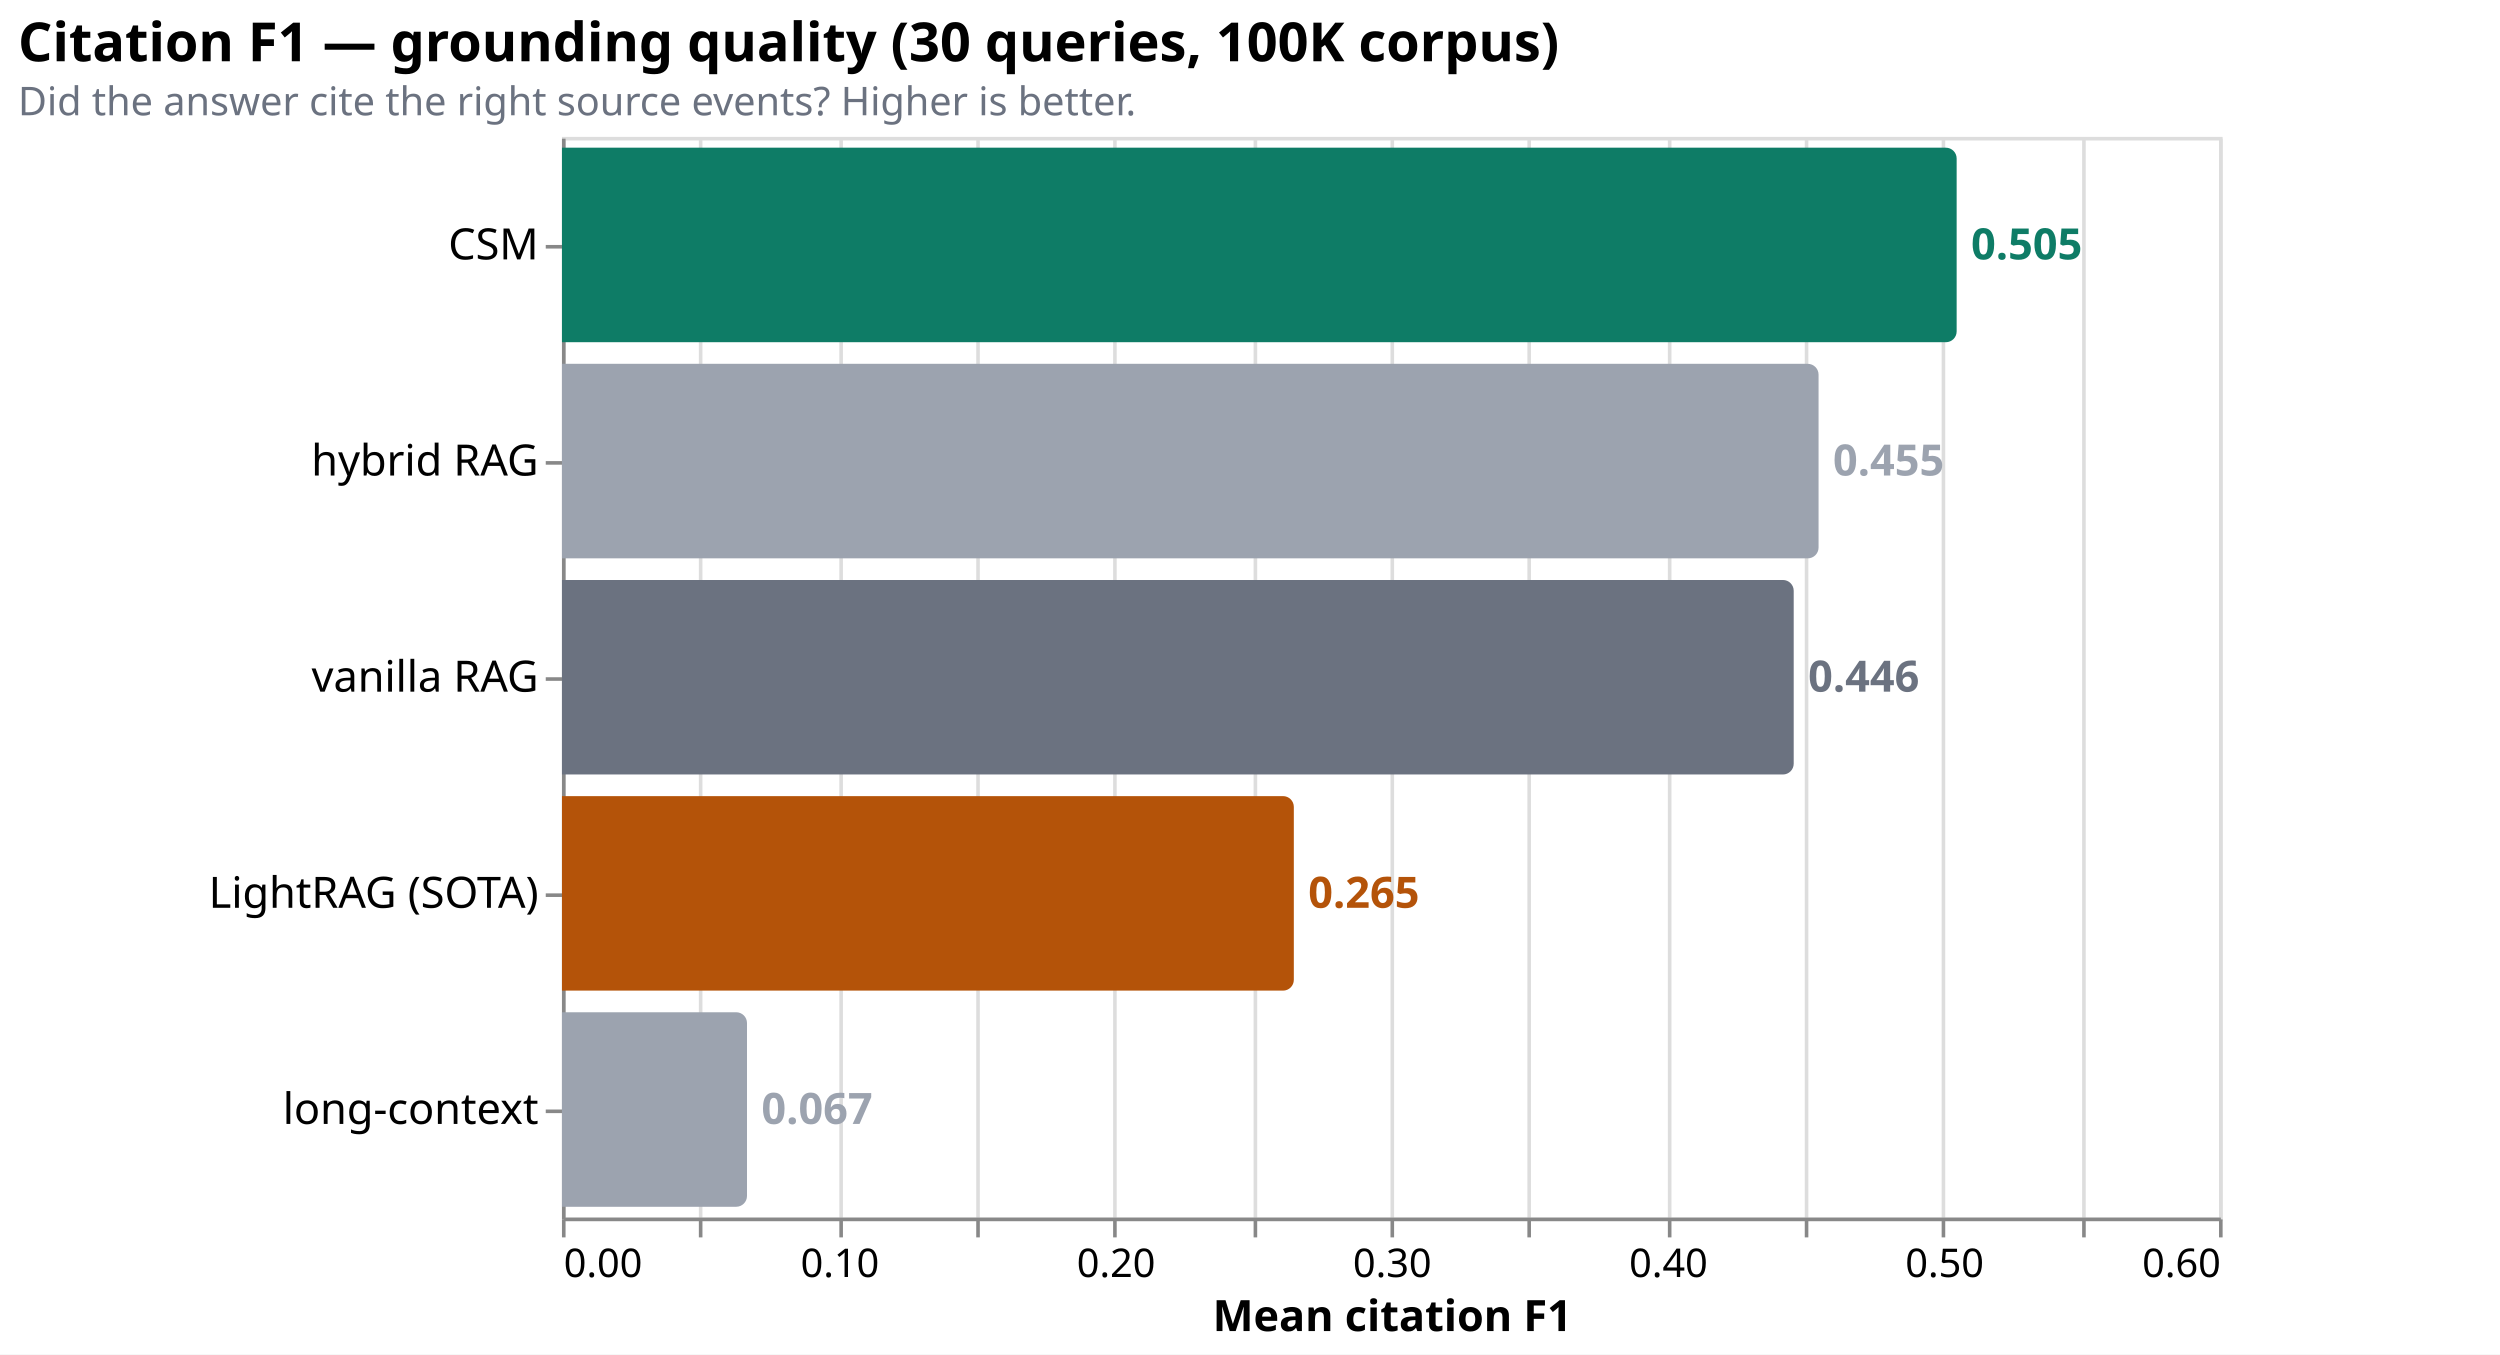
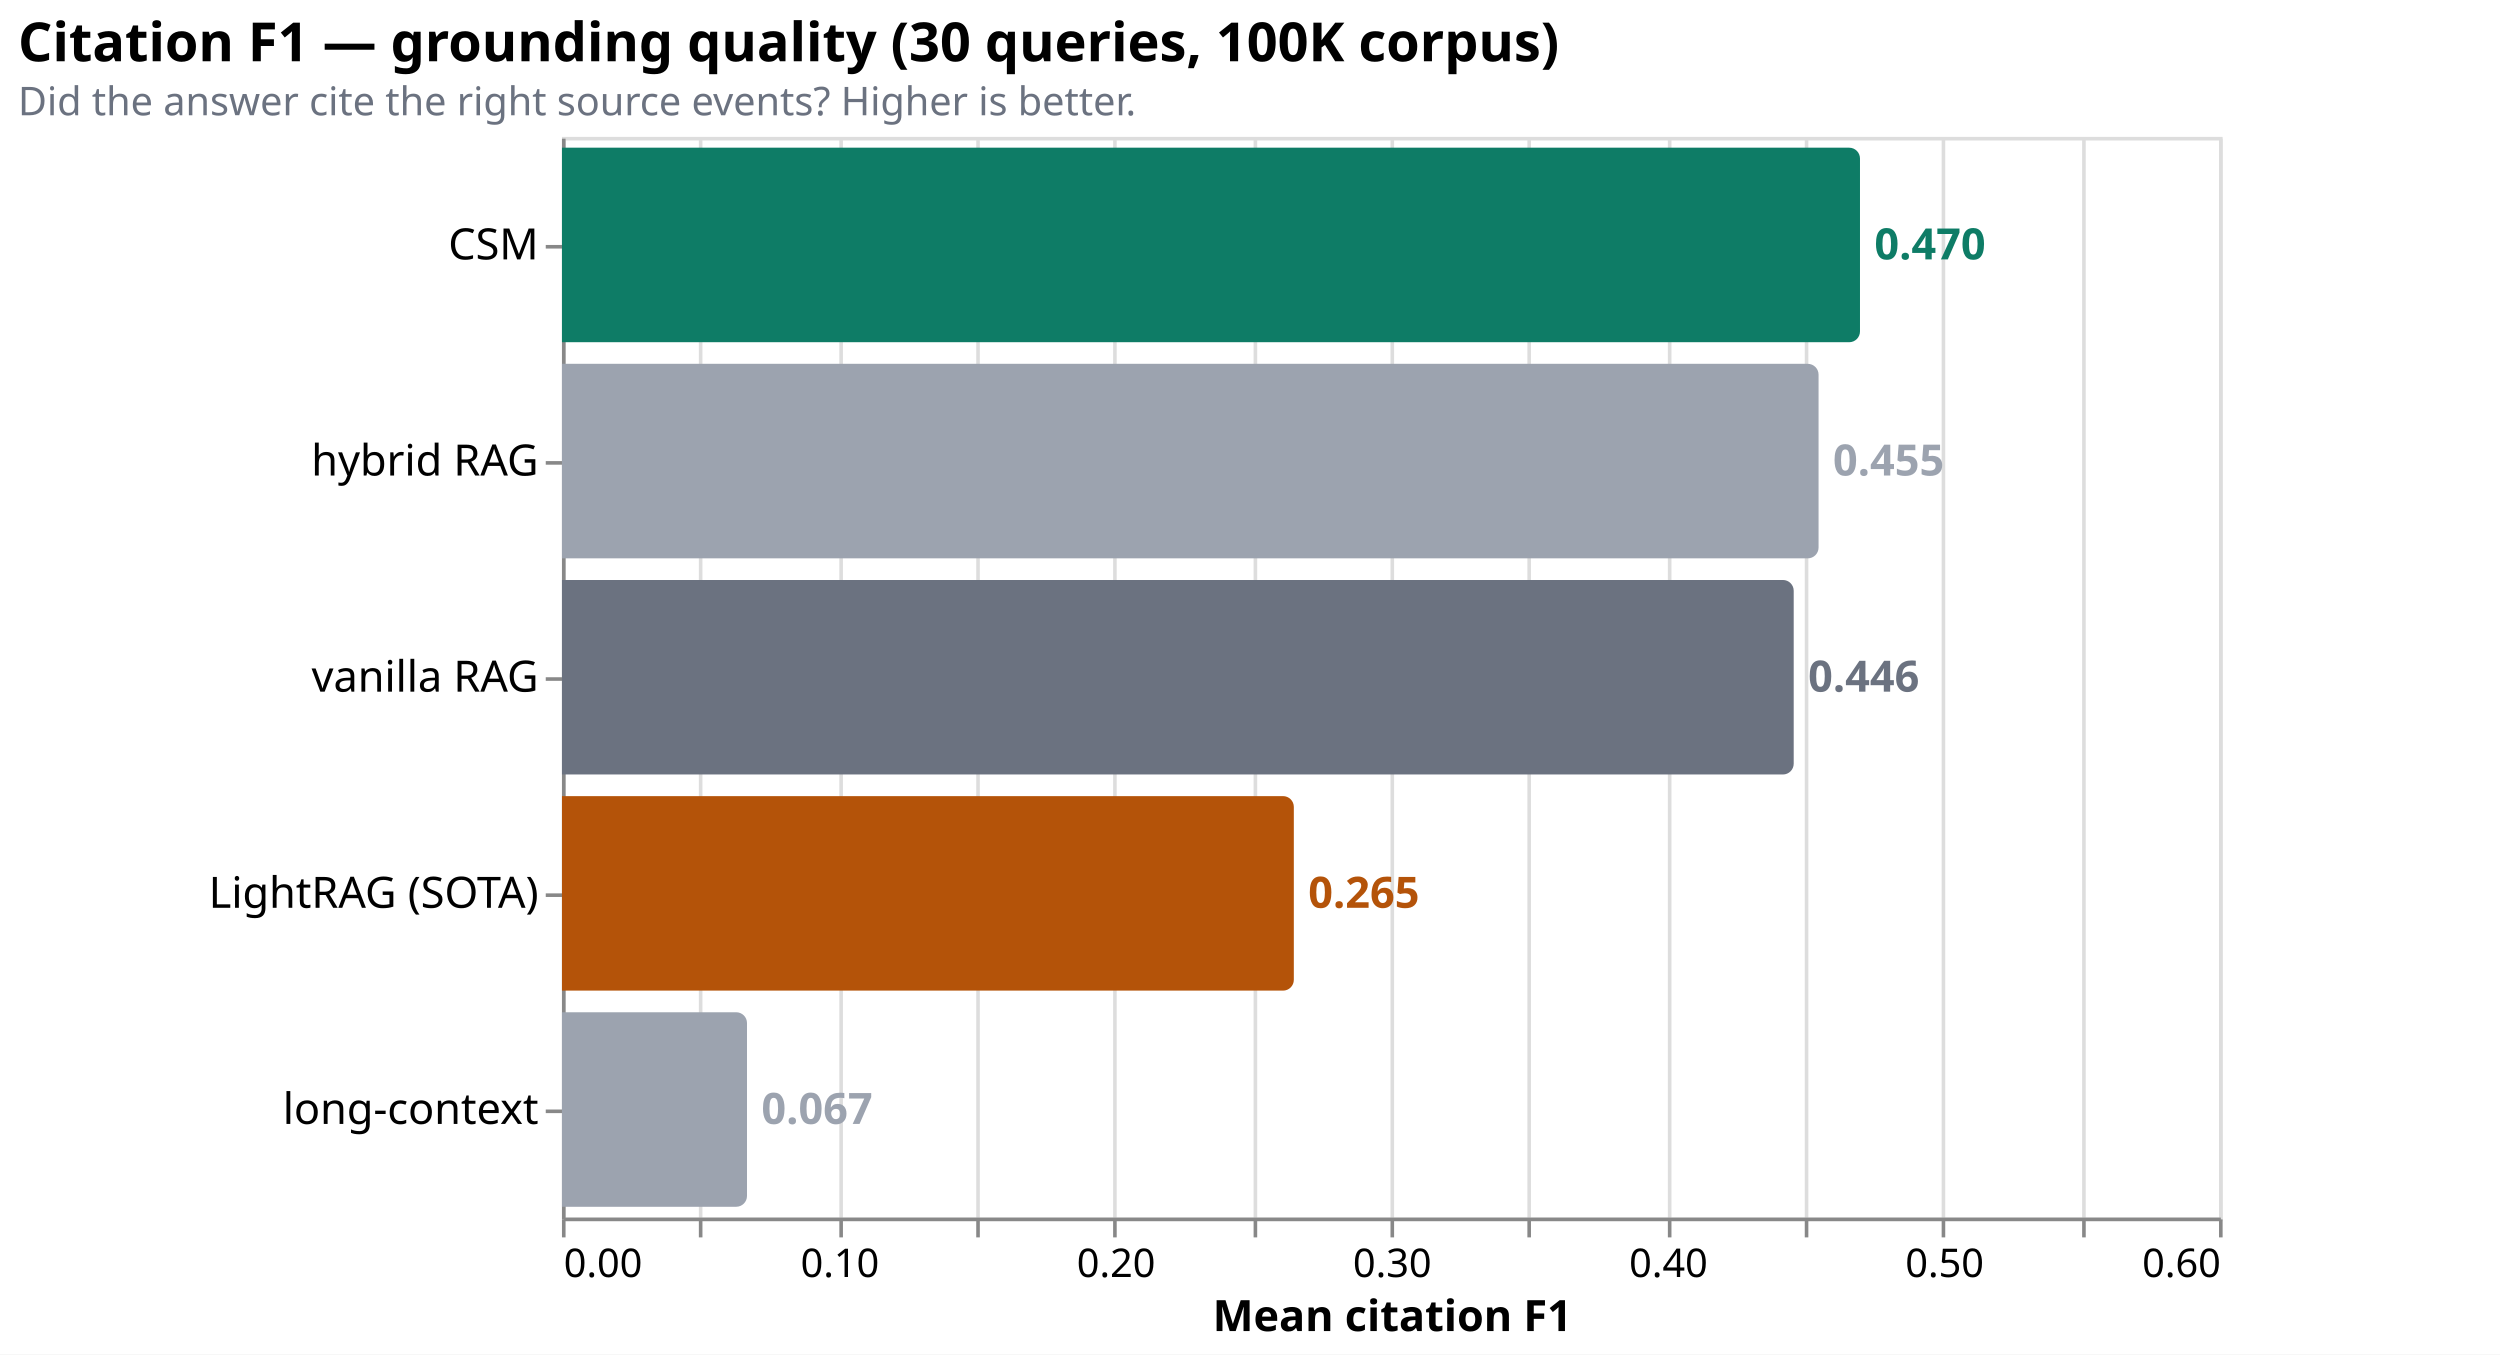
<svg xmlns="http://www.w3.org/2000/svg" version="1.1" class="marks" width="694" height="376" viewBox="0 0 694 376">
  <rect width="694" height="376" fill="white" />
  <g fill="none" stroke-miterlimit="10" transform="translate(156,38)">
    <g class="mark-group role-frame root" role="graphics-object" aria-roledescription="group mark container">
      <g transform="translate(0,0)">
        <path class="background" aria-hidden="true" d="M0.5,0.5h460v300h-460Z" stroke="#ddd" />
        <g>
          <g class="mark-group role-axis" aria-hidden="true">
            <g transform="translate(0.5,300.5)">
              <path class="background" aria-hidden="true" d="M0,0h0v0h0Z" pointer-events="none" />
              <g>
                <g class="mark-rule role-axis-grid" pointer-events="none">
                  <line transform="translate(0,0)" x2="0" y2="-300" stroke="#ddd" stroke-width="1" opacity="1" />
                  <line transform="translate(38,0)" x2="0" y2="-300" stroke="#ddd" stroke-width="1" opacity="1" />
                  <line transform="translate(77,0)" x2="0" y2="-300" stroke="#ddd" stroke-width="1" opacity="1" />
                  <line transform="translate(115,0)" x2="0" y2="-300" stroke="#ddd" stroke-width="1" opacity="1" />
                  <line transform="translate(153,0)" x2="0" y2="-300" stroke="#ddd" stroke-width="1" opacity="1" />
                  <line transform="translate(192,0)" x2="0" y2="-300" stroke="#ddd" stroke-width="1" opacity="1" />
                  <line transform="translate(230,0)" x2="0" y2="-300" stroke="#ddd" stroke-width="1" opacity="1" />
                  <line transform="translate(268,0)" x2="0" y2="-300" stroke="#ddd" stroke-width="1" opacity="1" />
                  <line transform="translate(307,0)" x2="0" y2="-300" stroke="#ddd" stroke-width="1" opacity="1" />
                  <line transform="translate(345,0)" x2="0" y2="-300" stroke="#ddd" stroke-width="1" opacity="1" />
                  <line transform="translate(383,0)" x2="0" y2="-300" stroke="#ddd" stroke-width="1" opacity="1" />
                  <line transform="translate(422,0)" x2="0" y2="-300" stroke="#ddd" stroke-width="1" opacity="1" />
                  <line transform="translate(460,0)" x2="0" y2="-300" stroke="#ddd" stroke-width="1" opacity="1" />
                </g>
              </g>
              <path class="foreground" aria-hidden="true" d="" pointer-events="none" display="none" />
            </g>
          </g>
          <g class="mark-group role-axis" role="graphics-symbol" aria-roledescription="axis" aria-label="X-axis titled 'Mean citation F1' for a linear scale with values from 0.0 to 0.6">
            <g transform="translate(0.5,300.5)">
              <path class="background" aria-hidden="true" d="M0,0h0v0h0Z" pointer-events="none" />
              <g>
                <g class="mark-rule role-axis-tick" pointer-events="none">
                  <line transform="translate(0,0)" x2="0" y2="5" stroke="#888" stroke-width="1" opacity="1" />
                  <line transform="translate(38,0)" x2="0" y2="5" stroke="#888" stroke-width="1" opacity="1" />
                  <line transform="translate(77,0)" x2="0" y2="5" stroke="#888" stroke-width="1" opacity="1" />
                  <line transform="translate(115,0)" x2="0" y2="5" stroke="#888" stroke-width="1" opacity="1" />
                  <line transform="translate(153,0)" x2="0" y2="5" stroke="#888" stroke-width="1" opacity="1" />
                  <line transform="translate(192,0)" x2="0" y2="5" stroke="#888" stroke-width="1" opacity="1" />
                  <line transform="translate(230,0)" x2="0" y2="5" stroke="#888" stroke-width="1" opacity="1" />
                  <line transform="translate(268,0)" x2="0" y2="5" stroke="#888" stroke-width="1" opacity="1" />
                  <line transform="translate(307,0)" x2="0" y2="5" stroke="#888" stroke-width="1" opacity="1" />
                  <line transform="translate(345,0)" x2="0" y2="5" stroke="#888" stroke-width="1" opacity="1" />
                  <line transform="translate(383,0)" x2="0" y2="5" stroke="#888" stroke-width="1" opacity="1" />
                  <line transform="translate(422,0)" x2="0" y2="5" stroke="#888" stroke-width="1" opacity="1" />
                  <line transform="translate(460,0)" x2="0" y2="5" stroke="#888" stroke-width="1" opacity="1" />
                </g>
                <g class="mark-text role-axis-label" pointer-events="none">
                  <text text-anchor="start" transform="translate(0,16)" font-family="sans-serif" font-size="11px" fill="#000" opacity="1">0.00</text>
                  <text text-anchor="middle" transform="translate(38.33333,16)" font-family="sans-serif" font-size="11px" fill="#000" opacity="0">0.05</text>
                  <text text-anchor="middle" transform="translate(76.66667,16)" font-family="sans-serif" font-size="11px" fill="#000" opacity="1">0.10</text>
                  <text text-anchor="middle" transform="translate(115,16)" font-family="sans-serif" font-size="11px" fill="#000" opacity="0">0.15</text>
                  <text text-anchor="middle" transform="translate(153.3333,16)" font-family="sans-serif" font-size="11px" fill="#000" opacity="1">0.20</text>
                  <text text-anchor="middle" transform="translate(191.6667,16)" font-family="sans-serif" font-size="11px" fill="#000" opacity="0">0.25</text>
                  <text text-anchor="middle" transform="translate(230,16)" font-family="sans-serif" font-size="11px" fill="#000" opacity="1">0.30</text>
                  <text text-anchor="middle" transform="translate(268.3333,16)" font-family="sans-serif" font-size="11px" fill="#000" opacity="0">0.35</text>
                  <text text-anchor="middle" transform="translate(306.6667,16)" font-family="sans-serif" font-size="11px" fill="#000" opacity="1">0.40</text>
                  <text text-anchor="middle" transform="translate(345,16)" font-family="sans-serif" font-size="11px" fill="#000" opacity="0">0.45</text>
                  <text text-anchor="middle" transform="translate(383.3333,16)" font-family="sans-serif" font-size="11px" fill="#000" opacity="1">0.50</text>
                  <text text-anchor="middle" transform="translate(421.6667,16)" font-family="sans-serif" font-size="11px" fill="#000" opacity="0">0.55</text>
                  <text text-anchor="end" transform="translate(460,16)" font-family="sans-serif" font-size="11px" fill="#000" opacity="1">0.60</text>
                </g>
                <g class="mark-rule role-axis-domain" pointer-events="none">
                  <line transform="translate(0,0)" x2="460" y2="0" stroke="#888" stroke-width="1" opacity="1" />
                </g>
                <g class="mark-text role-axis-title" pointer-events="none">
                  <text text-anchor="middle" transform="translate(230,31)" font-family="sans-serif" font-size="12px" font-weight="bold" fill="#000" opacity="1">Mean citation F1</text>
                </g>
              </g>
              <path class="foreground" aria-hidden="true" d="" pointer-events="none" display="none" />
            </g>
          </g>
          <g class="mark-group role-axis" role="graphics-symbol" aria-roledescription="axis" aria-label="Y-axis for a discrete scale with 5 values: CSM, hybrid RAG, vanilla RAG, LightRAG (SOTA), long-context">
            <g transform="translate(0.5,0.5)">
              <path class="background" aria-hidden="true" d="M0,0h0v0h0Z" pointer-events="none" />
              <g>
                <g class="mark-rule role-axis-tick" pointer-events="none">
                  <line transform="translate(0,30)" x2="-5" y2="0" stroke="#888" stroke-width="1" opacity="1" />
                  <line transform="translate(0,90)" x2="-5" y2="0" stroke="#888" stroke-width="1" opacity="1" />
                  <line transform="translate(0,150)" x2="-5" y2="0" stroke="#888" stroke-width="1" opacity="1" />
                  <line transform="translate(0,210)" x2="-5" y2="0" stroke="#888" stroke-width="1" opacity="1" />
                  <line transform="translate(0,270)" x2="-5" y2="0" stroke="#888" stroke-width="1" opacity="1" />
                </g>
                <g class="mark-text role-axis-label" pointer-events="none">
                  <text text-anchor="end" transform="translate(-7,33.5)" font-family="sans-serif" font-size="12px" fill="#000" opacity="1">CSM</text>
                  <text text-anchor="end" transform="translate(-7,93.5)" font-family="sans-serif" font-size="12px" fill="#000" opacity="1">hybrid RAG</text>
                  <text text-anchor="end" transform="translate(-7,153.5)" font-family="sans-serif" font-size="12px" fill="#000" opacity="1">vanilla RAG</text>
                  <text text-anchor="end" transform="translate(-7,213.5)" font-family="sans-serif" font-size="12px" fill="#000" opacity="1">LightRAG (SOTA)</text>
                  <text text-anchor="end" transform="translate(-7,273.5)" font-family="sans-serif" font-size="12px" fill="#000" opacity="1">long-context</text>
                </g>
                <g class="mark-rule role-axis-domain" pointer-events="none">
                  <line transform="translate(0,0)" x2="0" y2="300" stroke="#888" stroke-width="1" opacity="1" />
                </g>
              </g>
              <path class="foreground" aria-hidden="true" d="" pointer-events="none" display="none" />
            </g>
          </g>
          <g class="mark-group role-scope" role="graphics-object" aria-roledescription="group mark container">
            <g transform="translate(0,3)">
-               <path class="background" aria-hidden="true" d="M0,0L384.167,0C385.822,0,387.167,1.344,387.167,3L387.167,51C387.167,52.656,385.822,54,384.167,54L0,54C0,54,0,54,0,54L0,0C0,0,0,0,0,0Z" />
+               <path class="background" aria-hidden="true" d="M0,0L357.333,0C358.989,0,360.333,1.344,360.333,3L360.333,51C360.333,52.656,358.989,54,357.333,54L0,54C0,54,0,54,0,54L0,0C0,0,0,0,0,0Z" />
              <g clip-path="url(#clip1)">
                <g class="mark-group role-scope" role="graphics-object" aria-roledescription="group mark container">
                  <g transform="translate(0,0)">
                    <path class="background" aria-hidden="true" d="M0,0h0v54h0Z" />
                    <g>
                      <g class="mark-rect role-mark layer_0_marks" role="graphics-object" aria-roledescription="rect mark container">
-                         <path aria-label="Mean citation F1: 0.505; system: CSM; kind: csm" role="graphics-symbol" aria-roledescription="bar" d="M0,0h387.167v54h-387.167Z" fill="#0e7c66" />
+                         <path aria-label="Mean citation F1: 0.47; system: CSM; kind: csm" role="graphics-symbol" aria-roledescription="bar" d="M0,0h360.333v54h-360.333Z" fill="#0e7c66" />
                      </g>
                    </g>
                    <path class="foreground" aria-hidden="true" d="" display="none" />
                  </g>
                </g>
              </g>
              <path class="foreground" aria-hidden="true" d="" display="none" />
            </g>
            <g transform="translate(0,63)">
              <path class="background" aria-hidden="true" d="M0,0L345.833,0C347.489,0,348.833,1.344,348.833,3L348.833,51C348.833,52.656,347.489,54,345.833,54L0,54C0,54,0,54,0,54L0,0C0,0,0,0,0,0Z" />
              <g clip-path="url(#clip2)">
                <g class="mark-group role-scope" role="graphics-object" aria-roledescription="group mark container">
                  <g transform="translate(0,0)">
                    <path class="background" aria-hidden="true" d="M0,0h0v54h0Z" />
                    <g>
                      <g class="mark-rect role-mark layer_0_marks" role="graphics-object" aria-roledescription="rect mark container">
                        <path aria-label="Mean citation F1: 0.455; system: hybrid RAG; kind: hybrid" role="graphics-symbol" aria-roledescription="bar" d="M0,0h348.833v54h-348.833Z" fill="#9ca3af" />
                      </g>
                    </g>
                    <path class="foreground" aria-hidden="true" d="" display="none" />
                  </g>
                </g>
              </g>
              <path class="foreground" aria-hidden="true" d="" display="none" />
            </g>
            <g transform="translate(0,123)">
              <path class="background" aria-hidden="true" d="M0,0L338.933,0C340.589,0,341.933,1.344,341.933,3L341.933,51C341.933,52.656,340.589,54,338.933,54L0,54C0,54,0,54,0,54L0,0C0,0,0,0,0,0Z" />
              <g clip-path="url(#clip3)">
                <g class="mark-group role-scope" role="graphics-object" aria-roledescription="group mark container">
                  <g transform="translate(0,0)">
                    <path class="background" aria-hidden="true" d="M0,0h0v54h0Z" />
                    <g>
                      <g class="mark-rect role-mark layer_0_marks" role="graphics-object" aria-roledescription="rect mark container">
                        <path aria-label="Mean citation F1: 0.446; system: vanilla RAG; kind: rag" role="graphics-symbol" aria-roledescription="bar" d="M0,0h341.933v54h-341.933Z" fill="#6b7280" />
                      </g>
                    </g>
                    <path class="foreground" aria-hidden="true" d="" display="none" />
                  </g>
                </g>
              </g>
              <path class="foreground" aria-hidden="true" d="" display="none" />
            </g>
            <g transform="translate(0,183)">
              <path class="background" aria-hidden="true" d="M0,0L200.167,0C201.822,0,203.167,1.344,203.167,3L203.167,51C203.167,52.656,201.822,54,200.167,54L0,54C0,54,0,54,0,54L0,0C0,0,0,0,0,0Z" />
              <g clip-path="url(#clip4)">
                <g class="mark-group role-scope" role="graphics-object" aria-roledescription="group mark container">
                  <g transform="translate(0,0)">
                    <path class="background" aria-hidden="true" d="M0,0h0v54h0Z" />
                    <g>
                      <g class="mark-rect role-mark layer_0_marks" role="graphics-object" aria-roledescription="rect mark container">
                        <path aria-label="Mean citation F1: 0.265; system: LightRAG (SOTA); kind: lightrag" role="graphics-symbol" aria-roledescription="bar" d="M0,0h203.167v54h-203.167Z" fill="#b45309" />
                      </g>
                    </g>
                    <path class="foreground" aria-hidden="true" d="" display="none" />
                  </g>
                </g>
              </g>
              <path class="foreground" aria-hidden="true" d="" display="none" />
            </g>
            <g transform="translate(0,243)">
              <path class="background" aria-hidden="true" d="M0,0L48.367,0C50.022,0,51.367,1.344,51.367,3L51.367,51C51.367,52.656,50.022,54,48.367,54L0,54C0,54,0,54,0,54L0,0C0,0,0,0,0,0Z" />
              <g clip-path="url(#clip5)">
                <g class="mark-group role-scope" role="graphics-object" aria-roledescription="group mark container">
                  <g transform="translate(0,0)">
                    <path class="background" aria-hidden="true" d="M0,0h0v54h0Z" />
                    <g>
                      <g class="mark-rect role-mark layer_0_marks" role="graphics-object" aria-roledescription="rect mark container">
                        <path aria-label="Mean citation F1: 0.067; system: long-context; kind: longctx" role="graphics-symbol" aria-roledescription="bar" d="M0,0h51.367v54h-51.367Z" fill="#9ca3af" />
                      </g>
                    </g>
                    <path class="foreground" aria-hidden="true" d="" display="none" />
                  </g>
                </g>
              </g>
              <path class="foreground" aria-hidden="true" d="" display="none" />
            </g>
          </g>
          <g class="mark-text role-mark layer_1_marks" role="graphics-object" aria-roledescription="text mark container">
-             <text aria-label="Mean citation F1: 0.505; system: CSM; kind: csm; f1: 0.505" role="graphics-symbol" aria-roledescription="text mark" text-anchor="start" transform="translate(391.1667,34)" font-family="sans-serif" font-size="12px" font-weight="bold" fill="#0e7c66">0.505</text>
+             <text aria-label="Mean citation F1: 0.47; system: CSM; kind: csm; f1: 0.470" role="graphics-symbol" aria-roledescription="text mark" text-anchor="start" transform="translate(364.3333,34)" font-family="sans-serif" font-size="12px" font-weight="bold" fill="#0e7c66">0.470</text>
            <text aria-label="Mean citation F1: 0.455; system: hybrid RAG; kind: hybrid; f1: 0.455" role="graphics-symbol" aria-roledescription="text mark" text-anchor="start" transform="translate(352.8333,94)" font-family="sans-serif" font-size="12px" font-weight="bold" fill="#9ca3af">0.455</text>
            <text aria-label="Mean citation F1: 0.446; system: vanilla RAG; kind: rag; f1: 0.446" role="graphics-symbol" aria-roledescription="text mark" text-anchor="start" transform="translate(345.9333,154)" font-family="sans-serif" font-size="12px" font-weight="bold" fill="#6b7280">0.446</text>
            <text aria-label="Mean citation F1: 0.265; system: LightRAG (SOTA); kind: lightrag; f1: 0.265" role="graphics-symbol" aria-roledescription="text mark" text-anchor="start" transform="translate(207.1667,214)" font-family="sans-serif" font-size="12px" font-weight="bold" fill="#b45309">0.265</text>
            <text aria-label="Mean citation F1: 0.067; system: long-context; kind: longctx; f1: 0.067" role="graphics-symbol" aria-roledescription="text mark" text-anchor="start" transform="translate(55.36667,274)" font-family="sans-serif" font-size="12px" font-weight="bold" fill="#9ca3af">0.067</text>
          </g>
          <g class="mark-group role-title">
            <g transform="translate(-151,-33)">
              <path class="background" aria-hidden="true" d="M0,0h0v0h0Z" pointer-events="none" />
              <g>
                <g class="mark-text role-title-text" role="graphics-symbol" aria-roledescription="title" aria-label="Title text 'Citation F1 — grounding quality (30 queries, 100K corpus)'" pointer-events="none">
                  <text text-anchor="start" transform="translate(0,12)" font-family="sans-serif" font-size="15px" font-weight="bold" fill="#000" opacity="1">Citation F1 — grounding quality (30 queries, 100K corpus)</text>
                </g>
                <g class="mark-text role-title-subtitle" role="graphics-symbol" aria-roledescription="subtitle" aria-label="Subtitle text 'Did the answer cite the right source events? Higher is better.'" pointer-events="none">
                  <text text-anchor="start" transform="translate(0,27)" font-family="sans-serif" font-size="11px" fill="#6b7280" opacity="1">Did the answer cite the right source events? Higher is better.</text>
                </g>
              </g>
              <path class="foreground" aria-hidden="true" d="" pointer-events="none" display="none" />
            </g>
          </g>
        </g>
        <path class="foreground" aria-hidden="true" d="" display="none" />
      </g>
    </g>
  </g>
  <defs>
    <clipPath id="clip1">
-       <path d="M0,0L384.167,0C385.822,0,387.167,1.344,387.167,3L387.167,51C387.167,52.656,385.822,54,384.167,54L0,54C0,54,0,54,0,54L0,0C0,0,0,0,0,0Z" />
+       <path d="M0,0L357.333,0C358.989,0,360.333,1.344,360.333,3L360.333,51C360.333,52.656,358.989,54,357.333,54L0,54C0,54,0,54,0,54L0,0C0,0,0,0,0,0Z" />
    </clipPath>
    <clipPath id="clip2">
      <path d="M0,0L345.833,0C347.489,0,348.833,1.344,348.833,3L348.833,51C348.833,52.656,347.489,54,345.833,54L0,54C0,54,0,54,0,54L0,0C0,0,0,0,0,0Z" />
    </clipPath>
    <clipPath id="clip3">
      <path d="M0,0L338.933,0C340.589,0,341.933,1.344,341.933,3L341.933,51C341.933,52.656,340.589,54,338.933,54L0,54C0,54,0,54,0,54L0,0C0,0,0,0,0,0Z" />
    </clipPath>
    <clipPath id="clip4">
      <path d="M0,0L200.167,0C201.822,0,203.167,1.344,203.167,3L203.167,51C203.167,52.656,201.822,54,200.167,54L0,54C0,54,0,54,0,54L0,0C0,0,0,0,0,0Z" />
    </clipPath>
    <clipPath id="clip5">
      <path d="M0,0L48.367,0C50.022,0,51.367,1.344,51.367,3L51.367,51C51.367,52.656,50.022,54,48.367,54L0,54C0,54,0,54,0,54L0,0C0,0,0,0,0,0Z" />
    </clipPath>
  </defs>
</svg>
